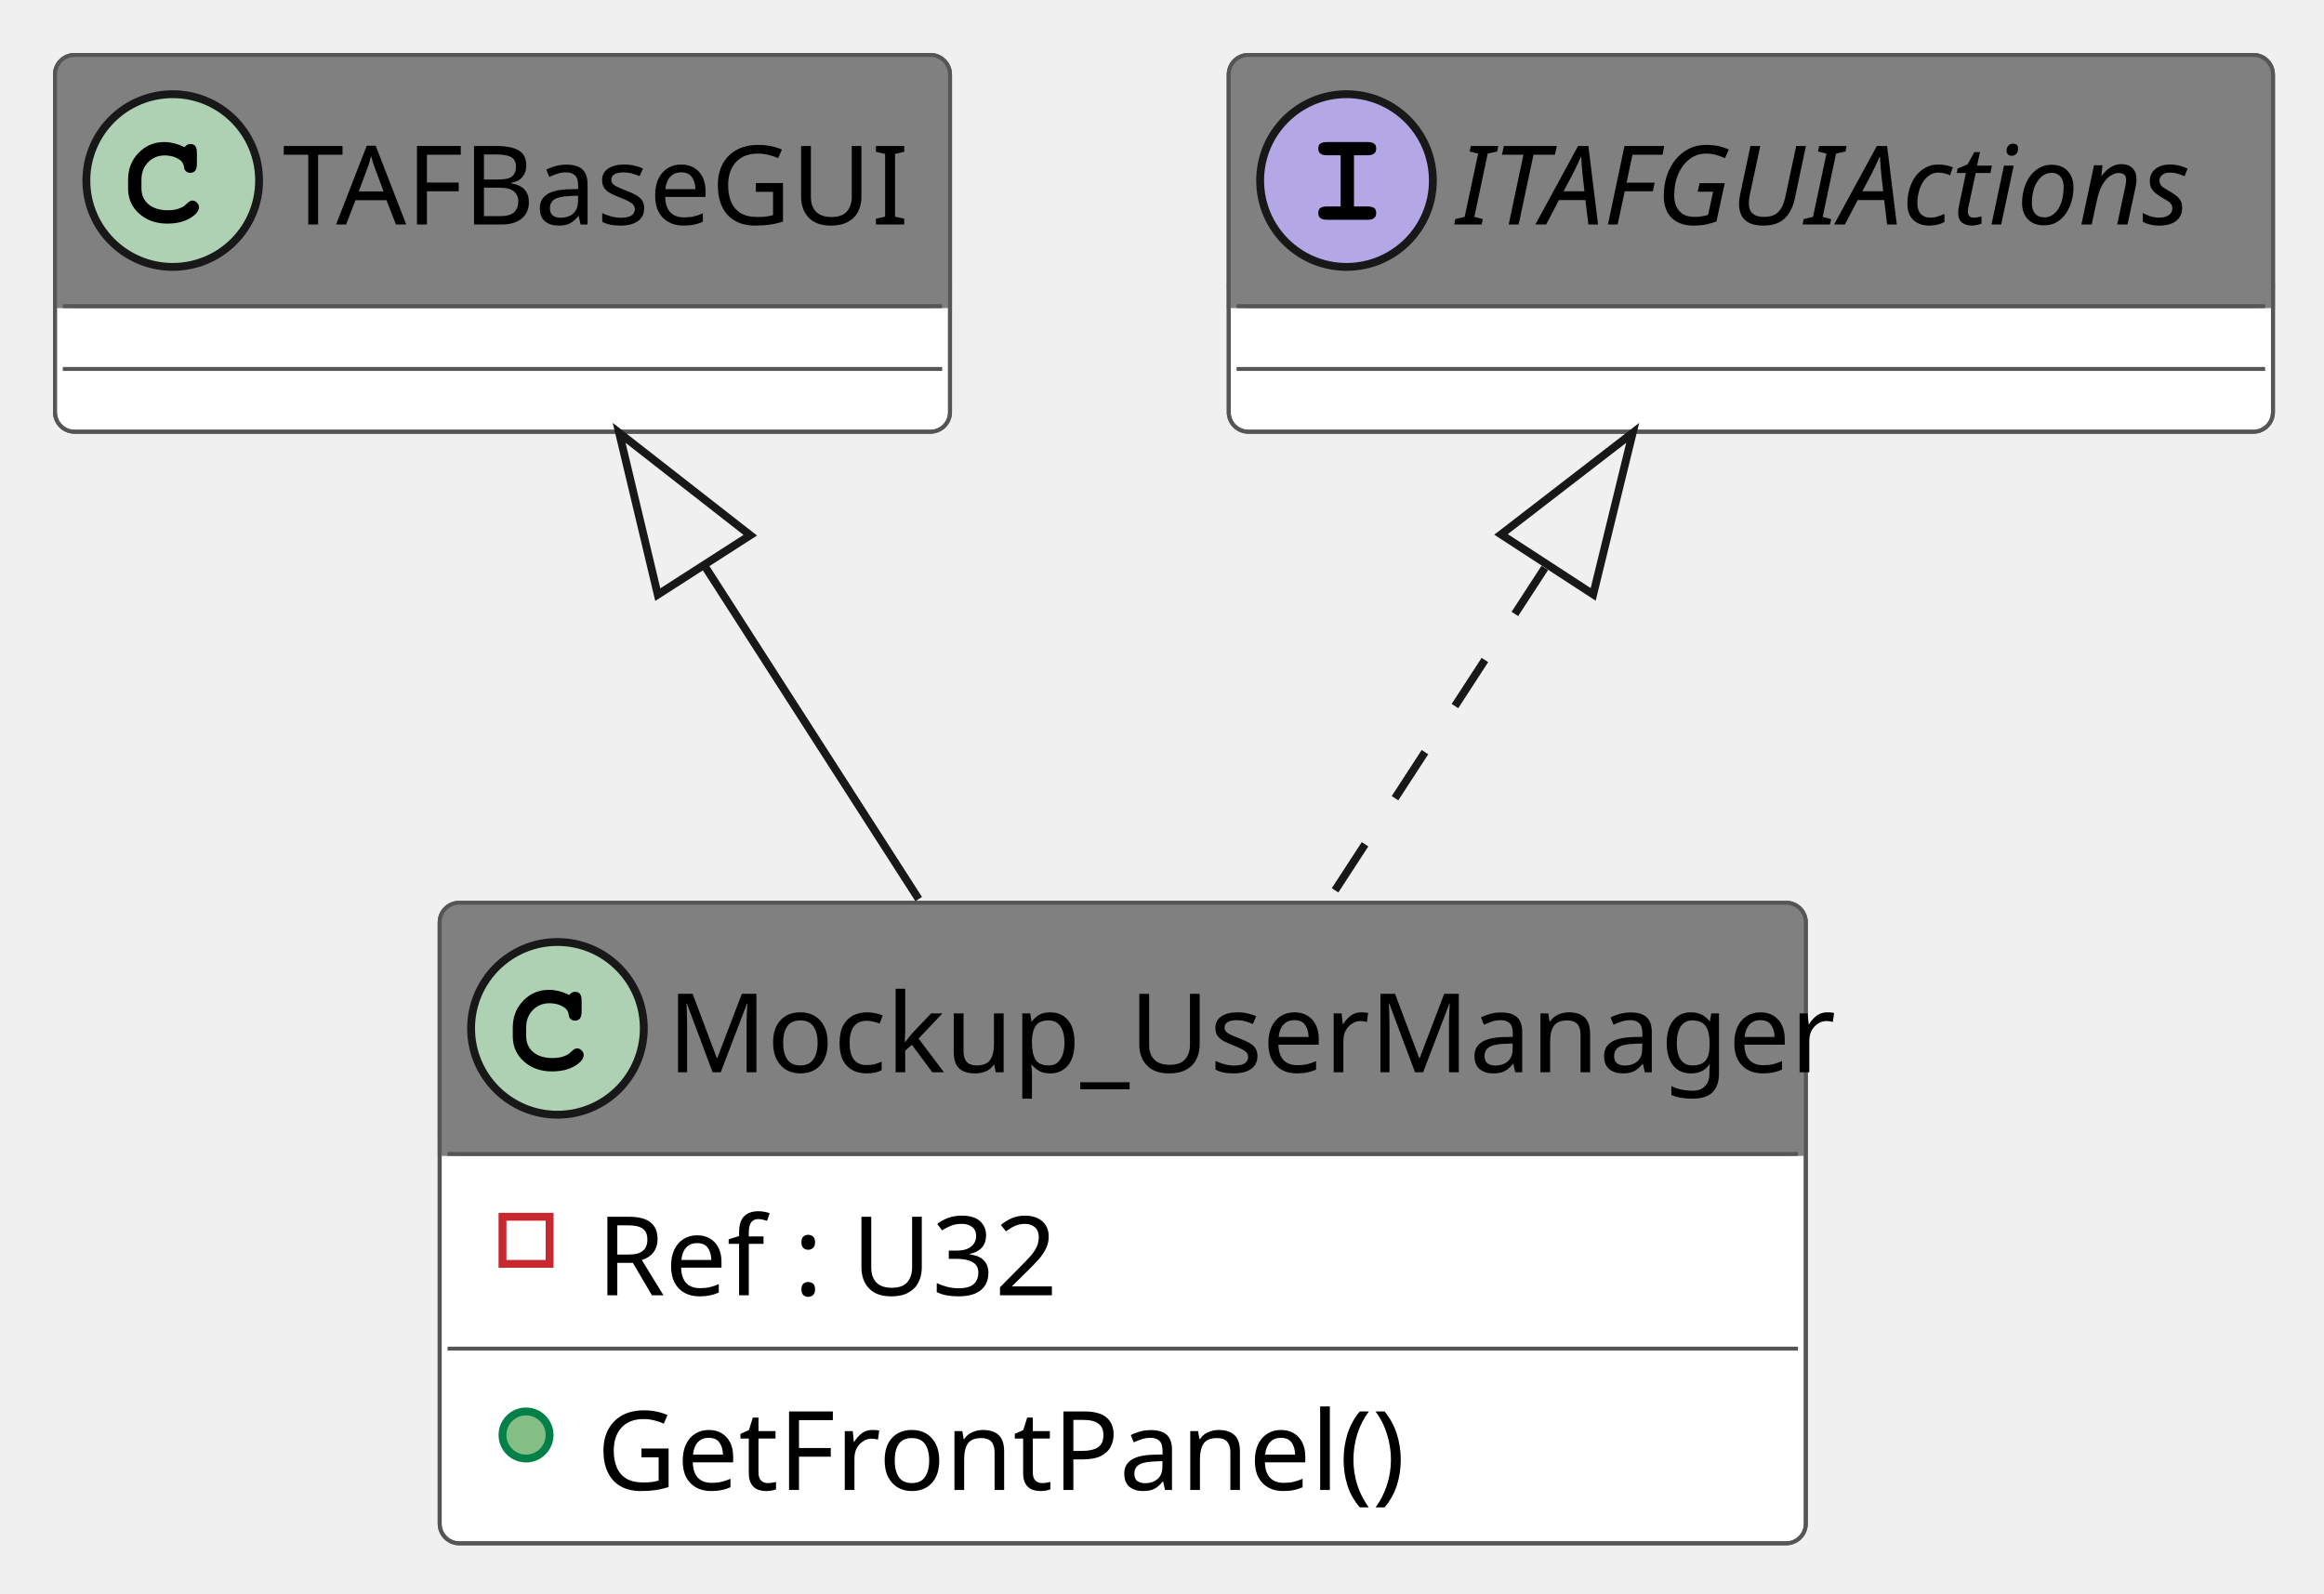
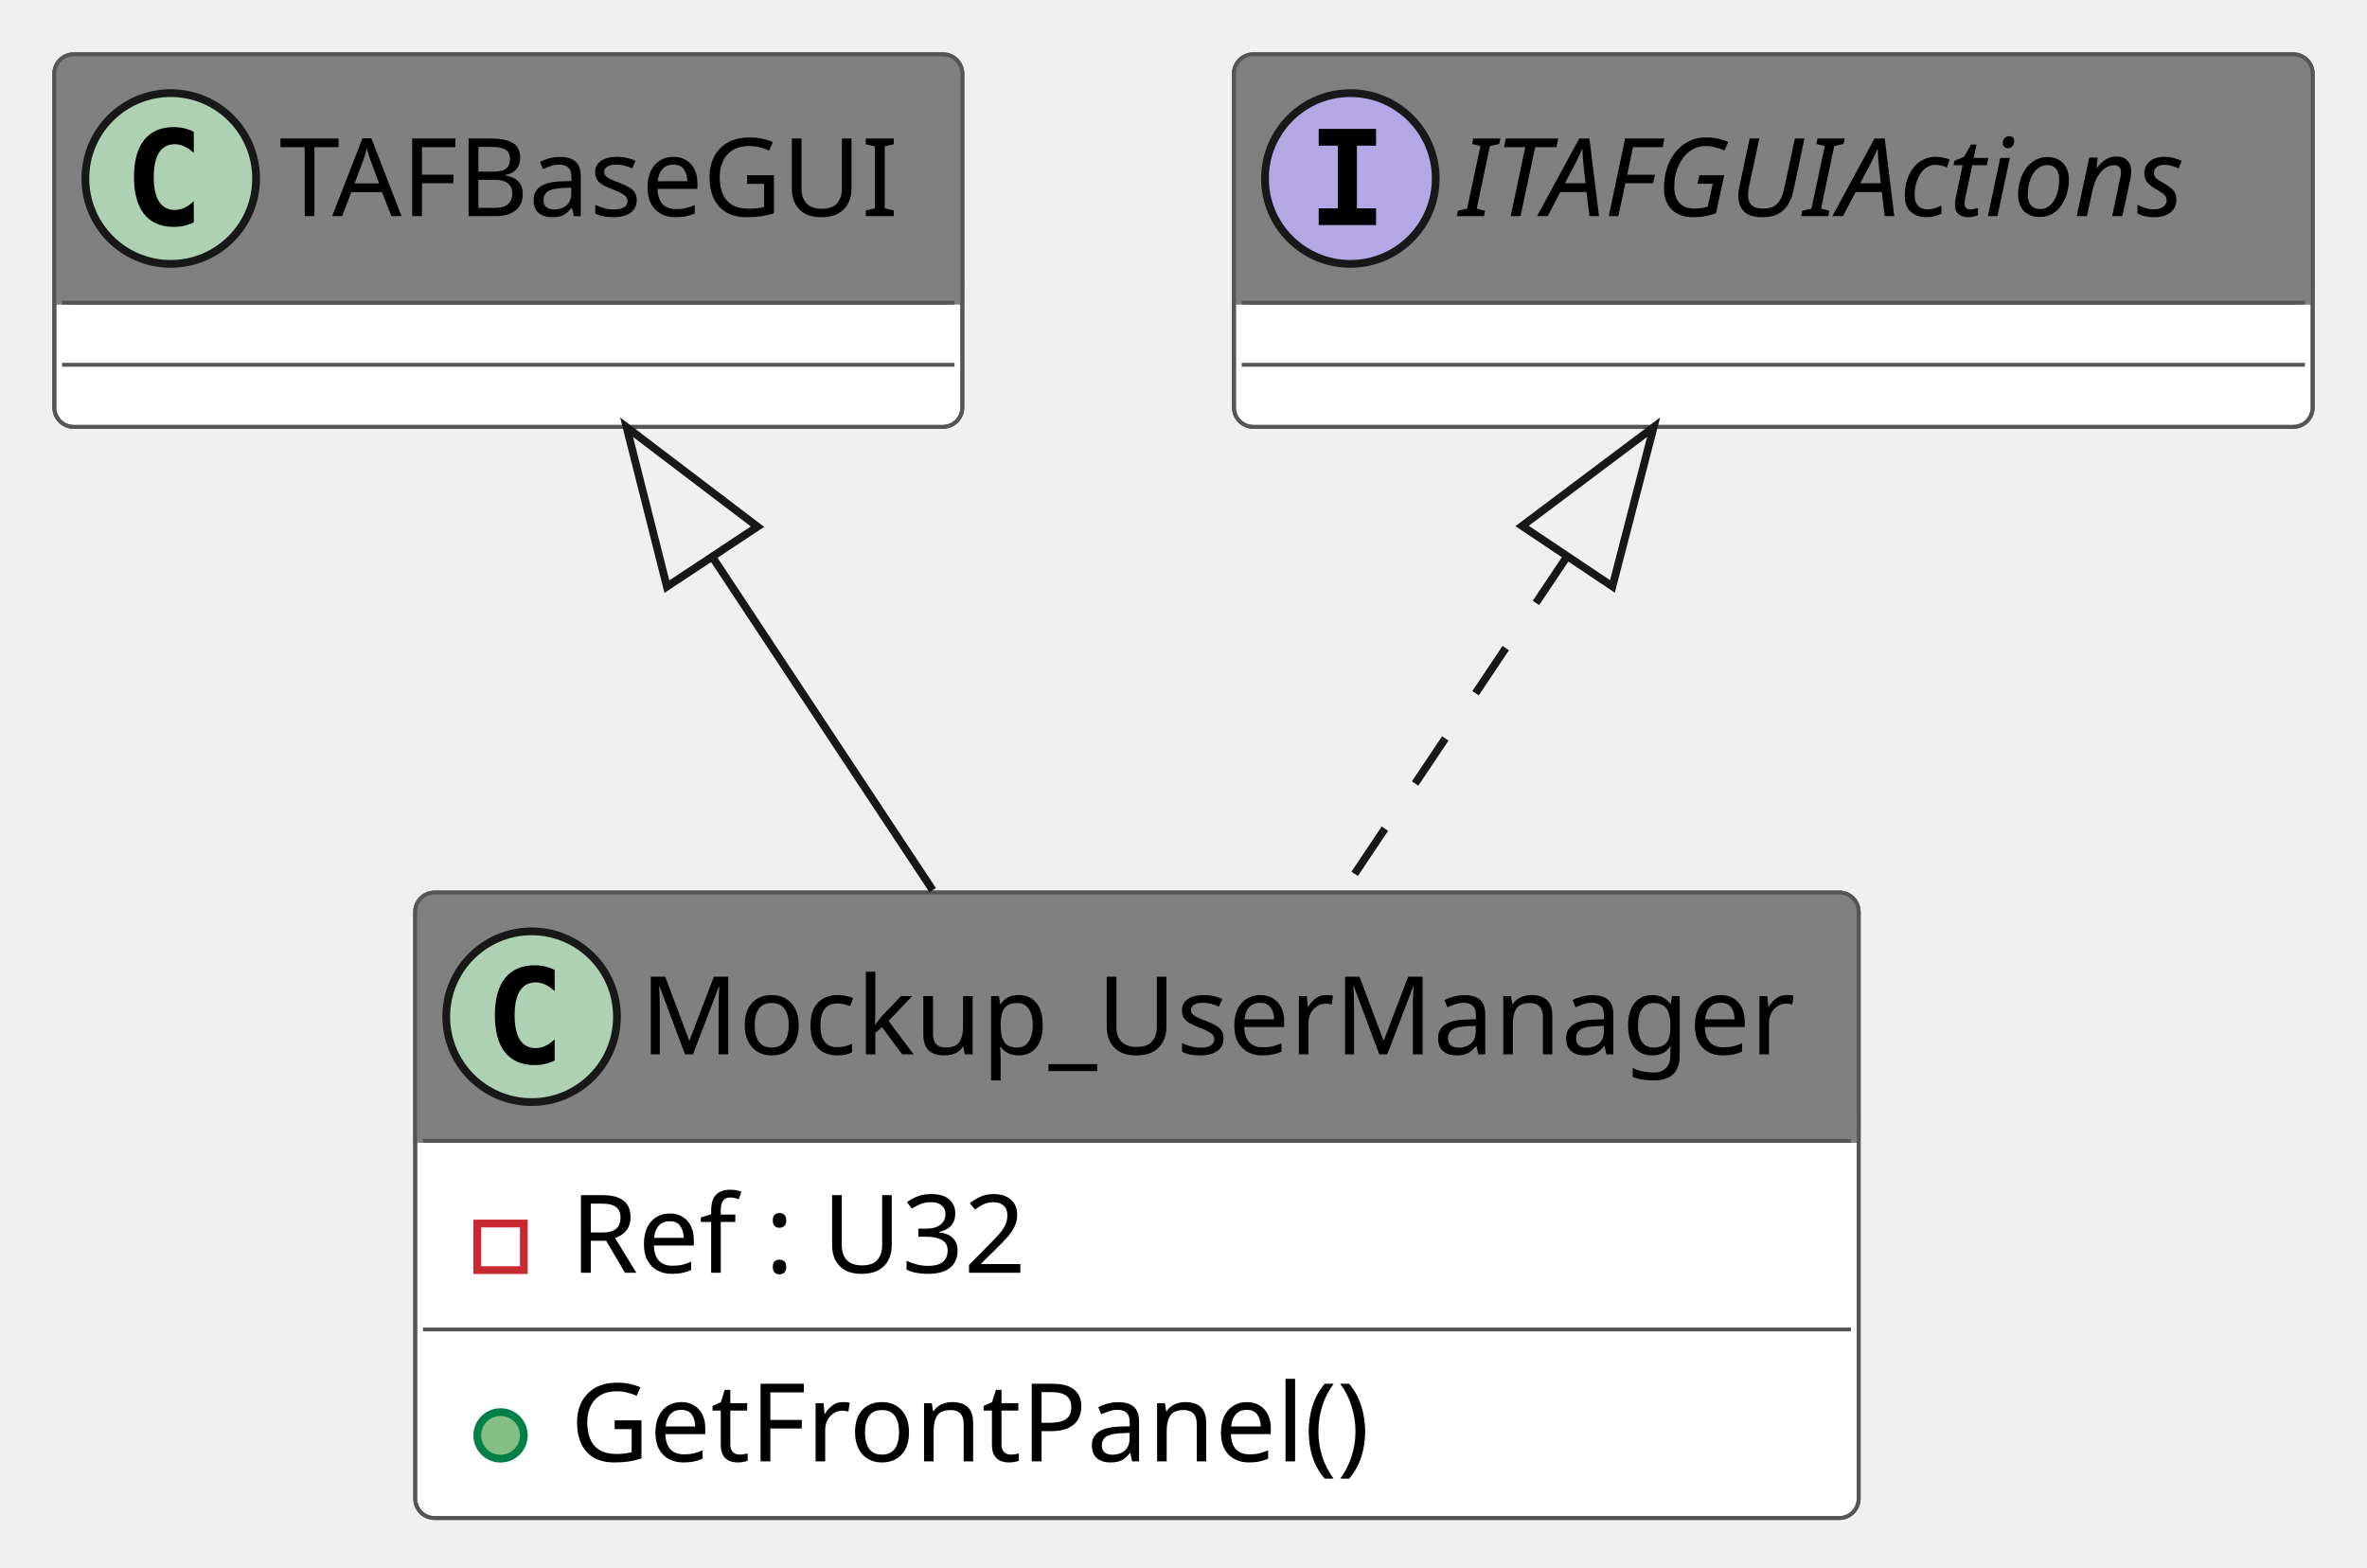
- <svg xmlns="http://www.w3.org/2000/svg" contentStyleType="text/css" height="203px" preserveAspectRatio="none" style="width:296px;height:203px;background:#FFFFFF;" version="1.1" viewBox="0 0 296 203" width="296px" zoomAndPan="magnify">
+ <svg xmlns="http://www.w3.org/2000/svg" contentStyleType="text/css" height="202px" preserveAspectRatio="none" style="width:305px;height:202px;background:#FFFFFF;" version="1.1" viewBox="0 0 305 202" width="305px" zoomAndPan="magnify">
  <defs />
  <g>
    <g id="elem_Mockup_UserManager">
-       <rect codeLine="8" fill="#FFFFFF" height="81.6" id="Mockup_UserManager" rx="2.5" ry="2.5" style="stroke:#555555;stroke-width:0.5;" width="174" x="56" y="115" />
-       <rect fill="#808080" height="32" rx="2.5" ry="2.5" style="stroke:#808080;stroke-width:0.5;" width="174" x="56" y="115" />
-       <rect fill="#808080" height="2.5" style="stroke:#808080;stroke-width:0.5;" width="174" x="56" y="144.5" />
-       <rect codeLine="8" fill="none" height="81.6" id="Mockup_UserManager" rx="2.5" ry="2.5" style="stroke:#555555;stroke-width:0.5;" width="174" x="56" y="115" />
-       <ellipse cx="71" cy="131" fill="#ADD1B2" rx="11" ry="11" style="stroke:#181818;stroke-width:1.0;" />
-       <path d="M70.359,134.781 Q71.156,134.781 71.719,134.594 Q72.297,134.391 72.531,134.172 Q72.781,133.938 73.016,133.75 Q73.266,133.547 73.484,133.547 Q73.828,133.547 74.078,133.812 Q74.344,134.062 74.344,134.391 Q74.344,135.125 73.172,135.812 Q72.016,136.484 70.312,136.484 Q68.156,136.484 66.734,135.219 Q65.312,133.953 65.312,132.016 L65.312,130.891 Q65.312,128.859 66.641,127.484 Q67.969,126.094 69.938,126.094 Q71.125,126.094 72.344,126.672 L72.516,126.75 Q72.812,126.344 73.234,126.344 Q73.719,126.344 73.891,126.641 Q74.078,126.922 74.078,127.469 L74.078,128.891 Q74.078,130.016 73.234,130.016 Q72.922,130.016 72.719,129.844 Q72.531,129.672 72.484,129.531 Q72.453,129.375 72.406,129.109 Q72.297,128.594 71.781,128.281 Q71.266,127.969 70.812,127.891 Q70.375,127.797 70,127.797 Q68.719,127.797 67.859,128.672 Q67.016,129.547 67.016,130.891 L67.016,131.984 Q67.016,133.266 67.922,134.031 Q68.828,134.781 70.359,134.781 Z " fill="#000000" />
-       <text fill="#000000" font-family="sans-serif" font-size="14" lengthAdjust="spacing" textLength="142" x="85" y="136.6">Mockup_UserManager</text>
-       <line style="stroke:#555555;stroke-width:0.5;" x1="57" x2="229" y1="147" y2="147" />
-       <rect fill="none" height="6" style="stroke:#C82930;stroke-width:1.0;" width="6" x="64" y="155" />
-       <text fill="#000000" font-family="sans-serif" font-size="14" lengthAdjust="spacing" textLength="59" x="76" y="165">Ref : U32</text>
-       <line style="stroke:#555555;stroke-width:0.5;" x1="57" x2="229" y1="171.8" y2="171.8" />
-       <ellipse cx="67" cy="182.8" fill="#84BE84" rx="3" ry="3" style="stroke:#038048;stroke-width:1.0;" />
-       <text fill="#000000" font-family="sans-serif" font-size="14" lengthAdjust="spacing" textLength="99" x="76" y="189.8">GetFrontPanel()</text>
+       <rect codeLine="8" fill="#FFFFFF" height="80.594" id="Mockup_UserManager" rx="2.5" ry="2.5" style="stroke:#555555;stroke-width:0.5;" width="186" x="53.5" y="115" />
+       <rect fill="#808080" height="32" rx="2.5" ry="2.5" style="stroke:#808080;stroke-width:0.5;" width="186" x="53.5" y="115" />
+       <rect fill="#808080" height="2.5" style="stroke:#808080;stroke-width:0.5;" width="186" x="53.5" y="144.5" />
+       <rect codeLine="8" fill="none" height="80.594" id="Mockup_UserManager" rx="2.5" ry="2.5" style="stroke:#555555;stroke-width:0.5;" width="186" x="53.5" y="115" />
+       <ellipse cx="68.5" cy="131" fill="#ADD1B2" rx="11" ry="11" style="stroke:#181818;stroke-width:1.0;" />
+       <path d="M71.469,136.641 Q70.891,136.938 70.25,137.078 Q69.609,137.234 68.906,137.234 Q66.406,137.234 65.078,135.594 Q63.766,133.938 63.766,130.812 Q63.766,127.688 65.078,126.031 Q66.406,124.375 68.906,124.375 Q69.609,124.375 70.25,124.531 Q70.906,124.688 71.469,124.984 L71.469,127.703 Q70.844,127.125 70.25,126.859 Q69.656,126.578 69.031,126.578 Q67.688,126.578 67,127.656 Q66.312,128.719 66.312,130.812 Q66.312,132.906 67,133.984 Q67.688,135.047 69.031,135.047 Q69.656,135.047 70.25,134.781 Q70.844,134.5 71.469,133.922 L71.469,136.641 Z " fill="#000000" />
+       <text fill="#000000" font-family="sans-serif" font-size="14" lengthAdjust="spacing" textLength="154" x="82.5" y="135.847">Mockup_UserManager</text>
+       <line style="stroke:#555555;stroke-width:0.5;" x1="54.5" x2="238.5" y1="147" y2="147" />
+       <rect fill="none" height="6" style="stroke:#C82930;stroke-width:1.0;" width="6" x="61.5" y="157.648" />
+       <text fill="#000000" font-family="sans-serif" font-size="14" lengthAdjust="spacing" textLength="64" x="73.5" y="163.995">Ref : U32</text>
+       <line style="stroke:#555555;stroke-width:0.5;" x1="54.5" x2="238.5" y1="171.297" y2="171.297" />
+       <ellipse cx="64.5" cy="184.945" fill="#84BE84" rx="3" ry="3" style="stroke:#038048;stroke-width:1.0;" />
+       <text fill="#000000" font-family="sans-serif" font-size="14" lengthAdjust="spacing" textLength="109" x="73.5" y="188.292">GetFrontPanel()</text>
    </g>
    <g id="elem_TAFBaseGUI">
-       <rect fill="#FFFFFF" height="48" id="TAFBaseGUI" rx="2.5" ry="2.5" style="stroke:#555555;stroke-width:0.5;" width="114" x="7" y="7" />
-       <rect fill="#808080" height="32" rx="2.5" ry="2.5" style="stroke:#808080;stroke-width:0.5;" width="114" x="7" y="7" />
-       <rect fill="#808080" height="2.5" style="stroke:#808080;stroke-width:0.5;" width="114" x="7" y="36.5" />
-       <rect fill="none" height="48" id="TAFBaseGUI" rx="2.5" ry="2.5" style="stroke:#555555;stroke-width:0.5;" width="114" x="7" y="7" />
+       <rect fill="#FFFFFF" height="48" id="TAFBaseGUI" rx="2.5" ry="2.5" style="stroke:#555555;stroke-width:0.5;" width="117" x="7" y="7" />
+       <rect fill="#808080" height="32" rx="2.5" ry="2.5" style="stroke:#808080;stroke-width:0.5;" width="117" x="7" y="7" />
+       <rect fill="#808080" height="2.5" style="stroke:#808080;stroke-width:0.5;" width="117" x="7" y="36.5" />
+       <rect fill="none" height="48" id="TAFBaseGUI" rx="2.5" ry="2.5" style="stroke:#555555;stroke-width:0.5;" width="117" x="7" y="7" />
      <ellipse cx="22" cy="23" fill="#ADD1B2" rx="11" ry="11" style="stroke:#181818;stroke-width:1.0;" />
-       <path d="M21.359,26.781 Q22.156,26.781 22.719,26.594 Q23.297,26.391 23.531,26.172 Q23.781,25.938 24.016,25.75 Q24.266,25.547 24.484,25.547 Q24.828,25.547 25.078,25.812 Q25.344,26.062 25.344,26.391 Q25.344,27.125 24.172,27.812 Q23.016,28.484 21.312,28.484 Q19.156,28.484 17.734,27.219 Q16.312,25.953 16.312,24.016 L16.312,22.891 Q16.312,20.859 17.641,19.484 Q18.969,18.094 20.938,18.094 Q22.125,18.094 23.344,18.672 L23.516,18.75 Q23.812,18.344 24.234,18.344 Q24.719,18.344 24.891,18.641 Q25.078,18.922 25.078,19.469 L25.078,20.891 Q25.078,22.016 24.234,22.016 Q23.922,22.016 23.719,21.844 Q23.531,21.672 23.484,21.531 Q23.453,21.375 23.406,21.109 Q23.297,20.594 22.781,20.281 Q22.266,19.969 21.812,19.891 Q21.375,19.797 21,19.797 Q19.719,19.797 18.859,20.672 Q18.016,21.547 18.016,22.891 L18.016,23.984 Q18.016,25.266 18.922,26.031 Q19.828,26.781 21.359,26.781 Z " fill="#000000" />
-       <text fill="#000000" font-family="sans-serif" font-size="14" lengthAdjust="spacing" textLength="82" x="36" y="28.6">TAFBaseGUI</text>
-       <line style="stroke:#555555;stroke-width:0.5;" x1="8" x2="120" y1="39" y2="39" />
-       <line style="stroke:#555555;stroke-width:0.5;" x1="8" x2="120" y1="47" y2="47" />
+       <path d="M24.969,28.641 Q24.391,28.938 23.75,29.078 Q23.109,29.234 22.406,29.234 Q19.906,29.234 18.578,27.594 Q17.266,25.938 17.266,22.812 Q17.266,19.688 18.578,18.031 Q19.906,16.375 22.406,16.375 Q23.109,16.375 23.75,16.531 Q24.406,16.688 24.969,16.984 L24.969,19.703 Q24.344,19.125 23.75,18.859 Q23.156,18.578 22.531,18.578 Q21.188,18.578 20.5,19.656 Q19.812,20.719 19.812,22.812 Q19.812,24.906 20.5,25.984 Q21.188,27.047 22.531,27.047 Q23.156,27.047 23.75,26.781 Q24.344,26.5 24.969,25.922 L24.969,28.641 Z " fill="#000000" />
+       <text fill="#000000" font-family="sans-serif" font-size="14" lengthAdjust="spacing" textLength="85" x="36" y="27.847">TAFBaseGUI</text>
+       <line style="stroke:#555555;stroke-width:0.5;" x1="8" x2="123" y1="39" y2="39" />
+       <line style="stroke:#555555;stroke-width:0.5;" x1="8" x2="123" y1="47" y2="47" />
    </g>
    <g id="elem_ITAFGUIActions">
-       <rect codeLine="15" fill="#FFFFFF" height="48" id="ITAFGUIActions" rx="2.5" ry="2.5" style="stroke:#555555;stroke-width:0.5;" width="133" x="156.5" y="7" />
-       <rect fill="#808080" height="32" rx="2.5" ry="2.5" style="stroke:#808080;stroke-width:0.5;" width="133" x="156.5" y="7" />
-       <rect fill="#808080" height="2.5" style="stroke:#808080;stroke-width:0.5;" width="133" x="156.5" y="36.5" />
-       <rect codeLine="15" fill="none" height="48" id="ITAFGUIActions" rx="2.5" ry="2.5" style="stroke:#555555;stroke-width:0.5;" width="133" x="156.5" y="7" />
-       <ellipse cx="171.5" cy="23" fill="#B4A7E5" rx="11" ry="11" style="stroke:#181818;stroke-width:1.0;" />
-       <path d="M174.172,26.297 Q174.719,26.297 175,26.484 Q175.281,26.656 175.281,27.156 Q175.281,28 174.172,28 L169.031,28 Q167.906,28 167.906,27.156 Q167.906,26.656 168.188,26.484 Q168.484,26.297 169.031,26.297 L170.75,26.297 L170.75,19.781 L169.031,19.781 Q167.906,19.781 167.906,18.938 Q167.906,18.453 168.188,18.281 Q168.484,18.094 169.031,18.094 L174.172,18.094 Q174.719,18.094 175,18.281 Q175.281,18.453 175.281,18.938 Q175.281,19.781 174.172,19.781 L172.453,19.781 L172.453,26.297 L174.172,26.297 Z " fill="#000000" />
-       <text fill="#000000" font-family="sans-serif" font-size="14" font-style="italic" lengthAdjust="spacing" textLength="101" x="185.5" y="28.6">ITAFGUIActions</text>
-       <line style="stroke:#555555;stroke-width:0.5;" x1="157.5" x2="288.5" y1="39" y2="39" />
-       <line style="stroke:#555555;stroke-width:0.5;" x1="157.5" x2="288.5" y1="47" y2="47" />
+       <rect codeLine="15" fill="#FFFFFF" height="48" id="ITAFGUIActions" rx="2.5" ry="2.5" style="stroke:#555555;stroke-width:0.5;" width="139" x="159" y="7" />
+       <rect fill="#808080" height="32" rx="2.5" ry="2.5" style="stroke:#808080;stroke-width:0.5;" width="139" x="159" y="7" />
+       <rect fill="#808080" height="2.5" style="stroke:#808080;stroke-width:0.5;" width="139" x="159" y="36.5" />
+       <rect codeLine="15" fill="none" height="48" id="ITAFGUIActions" rx="2.5" ry="2.5" style="stroke:#555555;stroke-width:0.5;" width="139" x="159" y="7" />
+       <ellipse cx="174" cy="23" fill="#B4A7E5" rx="11" ry="11" style="stroke:#181818;stroke-width:1.0;" />
+       <path d="M169.922,18.766 L169.922,16.609 L177.312,16.609 L177.312,18.766 L174.844,18.766 L174.844,26.844 L177.312,26.844 L177.312,29 L169.922,29 L169.922,26.844 L172.391,26.844 L172.391,18.766 L169.922,18.766 Z " fill="#000000" />
+       <text fill="#000000" font-family="sans-serif" font-size="14" font-style="italic" lengthAdjust="spacing" textLength="107" x="188" y="27.847">ITAFGUIActions</text>
+       <line style="stroke:#555555;stroke-width:0.5;" x1="160" x2="297" y1="39" y2="39" />
+       <line style="stroke:#555555;stroke-width:0.5;" x1="160" x2="297" y1="47" y2="47" />
    </g>
    <g id="link_TAFBaseGUI_Mockup_UserManager">
-       <path codeLine="13" d="M89.91,72.34 C98.61,85.88 108.31,100.98 117.01,114.53 " fill="none" id="TAFBaseGUI-backto-Mockup_UserManager" style="stroke:#181818;stroke-width:1.0;" />
-       <polygon fill="none" points="83.78,75.75,78.86,55.14,95.56,68.18,83.78,75.75" style="stroke:#181818;stroke-width:1.0;" />
+       <path codeLine="13" d="M91.86,71.87 C100.94,85.6 111.1,100.96 120.18,114.69 " fill="none" id="TAFBaseGUI-backto-Mockup_UserManager" style="stroke:#181818;stroke-width:1.0;" />
+       <polygon fill="none" points="85.93,75.59,80.74,55.04,97.61,67.86,85.93,75.59" style="stroke:#181818;stroke-width:1.0;" />
    </g>
    <g id="link_ITAFGUIActions_Mockup_UserManager">
-       <path codeLine="14" d="M196.76,72.34 C187.95,85.88 178.13,100.98 169.32,114.53 " fill="none" id="ITAFGUIActions-backto-Mockup_UserManager" style="stroke:#181818;stroke-width:1.0;stroke-dasharray:7.0,7.0;" />
-       <polygon fill="none" points="191.18,68.08,207.95,55.14,202.92,75.72,191.18,68.08" style="stroke:#181818;stroke-width:1.0;" />
+       <path codeLine="14" d="M201.81,71.87 C192.62,85.6 182.34,100.96 173.15,114.69 " fill="none" id="ITAFGUIActions-backto-Mockup_UserManager" style="stroke:#181818;stroke-width:1.0;stroke-dasharray:7.0,7.0;" />
+       <polygon fill="none" points="196.13,67.77,213.08,55.04,207.77,75.56,196.13,67.77" style="stroke:#181818;stroke-width:1.0;" />
    </g>
  </g>
</svg>
